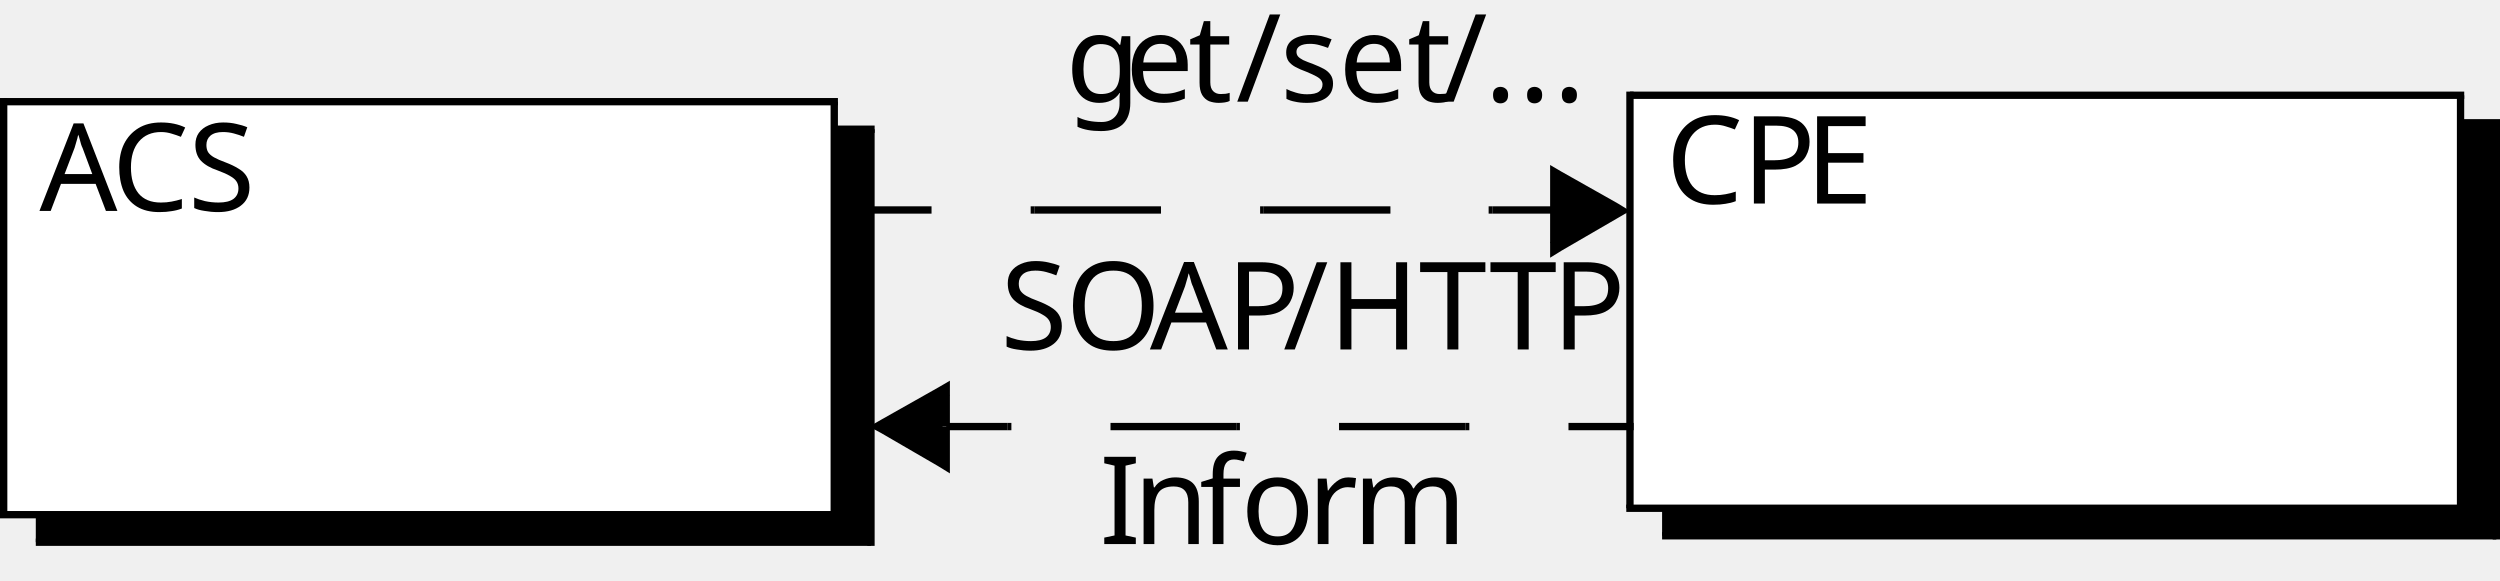
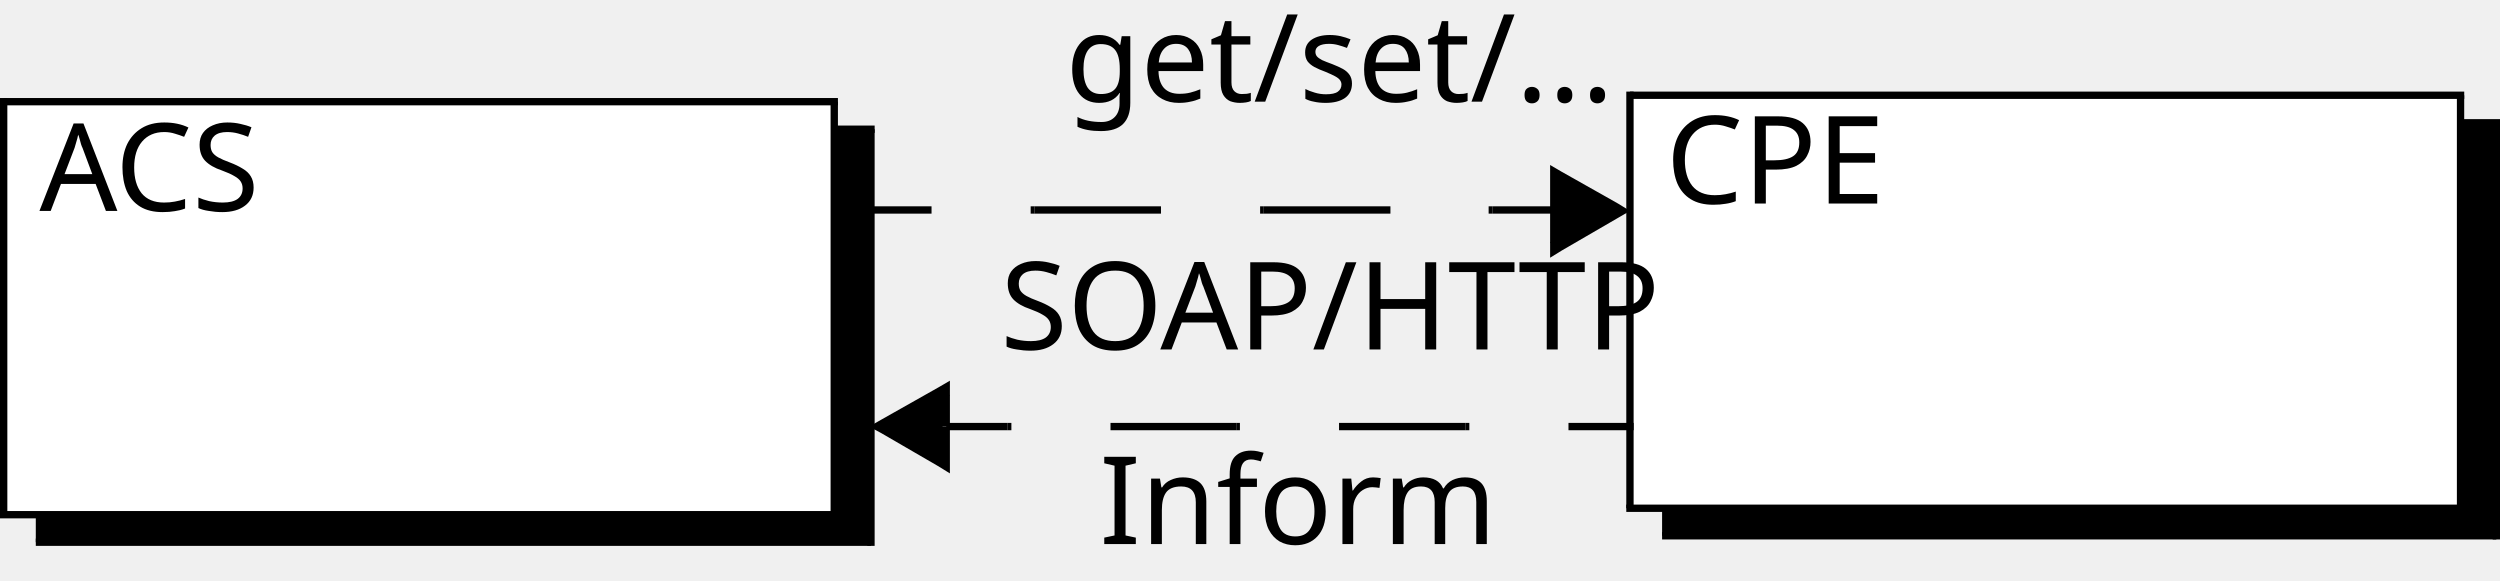
- <svg xmlns="http://www.w3.org/2000/svg" version="1.1" id="Layer_1" x="0px" y="0px" width="163.439px" height="37.954px" viewBox="0 0 163.439 37.954" style="enable-background:new 0 0 163.439 37.954;" xml:space="preserve">
+ <svg xmlns="http://www.w3.org/2000/svg" version="1.1" id="Layer_1" x="0px" y="0px" width="163.439px" height="37.954px" viewBox="0 0 163.439 37.954" enable-background="new 0 0 163.439 37.954" xml:space="preserve">
  <rect x="2.58" y="8.448" width="54.36" height="27" />
-   <rect x="2.58" y="8.208" width="54.6" height="0.479" />
+   <rect x="2.58" y="8.208" width="54.601" height="0.479" />
  <rect x="56.7" y="8.448" width="0.48" height="27.239" />
-   <rect x="2.34" y="35.208" width="54.6" height="0.479" />
+   <rect x="2.34" y="35.208" width="54.601" height="0.479" />
  <rect x="2.34" y="8.208" width="0.48" height="27.24" />
-   <rect x="0.24" y="6.647" style="fill:#FFFFFF;" width="54.3" height="27" />
+   <rect x="0.24" y="6.647" fill="#FFFFFF" width="54.3" height="27" />
  <rect x="0.24" y="6.408" width="54.54" height="0.479" />
  <rect x="54.3" y="6.647" width="0.48" height="27.24" />
-   <rect y="33.408" width="54.54" height="0.479" />
-   <rect y="6.408" width="0.48" height="27.239" />
-   <text transform="matrix(1 0 0 1 2.5801 13.7881)">
-     <tspan x="0" y="0" style="font-family:'ProductusSemibold'; font-size:7.98;">A</tspan>
-     <tspan x="4.732" y="0" style="font-family:'ProductusSemibold'; font-size:7.98;">C</tspan>
-     <tspan x="9.711" y="0" style="font-family:'ProductusSemibold'; font-size:7.98;">S</tspan>
-   </text>
+   <rect x="0" y="33.409" width="54.54" height="0.479" />
+   <rect x="0" y="6.408" width="0.48" height="27.239" />
+   <text transform="matrix(1 0 0 1 2.5798 13.7886)" font-family="'ProductusSemibold'" font-size="7.98">ACS</text>
  <polyline points="101.34,13.728 101.34,10.788 102.06,11.208 105.78,13.308 106.56,13.788 105.84,14.208 102.12,16.368   101.34,16.848 101.34,15.888 101.58,15.468 105.3,13.308 105.84,14.208 105.3,14.208 101.58,12.107 102.06,11.208 102.36,11.628   102.36,13.728 " />
  <rect x="101.34" y="13.728" width="1.021" height="2.16" />
-   <polyline style="fill-rule:evenodd;clip-rule:evenodd;" points="101.82,13.728 101.82,11.628 105.54,13.728 101.82,15.888 " />
+   <polyline points="101.82,13.728 101.82,11.628 105.54,13.728 101.82,15.888 " />
  <rect x="56.7" y="13.488" width="0.24" height="0.479" />
  <rect x="56.94" y="13.488" width="3.96" height="0.479" />
  <rect x="67.38" y="13.488" width="0.24" height="0.479" />
  <rect x="67.62" y="13.488" width="8.28" height="0.479" />
  <rect x="82.38" y="13.488" width="0.24" height="0.479" />
  <rect x="82.62" y="13.488" width="8.28" height="0.479" />
  <rect x="97.32" y="13.488" width="0.239" height="0.479" />
  <rect x="97.56" y="13.488" width="4.021" height="0.479" />
  <polyline points="108.899,8.027 163.2,8.027 163.2,35.027 108.899,35.027 " />
  <rect x="108.899" y="7.788" width="54.54" height="0.479" />
  <rect x="162.96" y="8.027" width="0.479" height="27.24" />
  <rect x="108.66" y="34.788" width="54.54" height="0.479" />
  <rect x="108.66" y="7.788" width="0.479" height="27.239" />
-   <rect x="106.56" y="6.228" style="fill:#FFFFFF;" width="54.301" height="27" />
+   <rect x="106.56" y="6.228" fill="#FFFFFF" width="54.301" height="27" />
  <rect x="106.56" y="5.988" width="54.54" height="0.479" />
-   <rect x="160.62" y="6.228" width="0.479" height="27.24" />
+   <rect x="160.62" y="6.228" width="0.479" height="27.239" />
  <rect x="106.32" y="32.988" width="54.54" height="0.479" />
  <rect x="106.32" y="5.988" width="0.479" height="27.239" />
-   <text transform="matrix(1 0 0 1 108.8994 13.3076)">
-     <tspan x="0" y="0" style="font-family:'ProductusSemibold'; font-size:7.98;">C</tspan>
-     <tspan x="4.979" y="0" style="font-family:'ProductusSemibold'; font-size:7.98;">P</tspan>
-     <tspan x="9.113" y="0" style="font-family:'ProductusSemibold'; font-size:7.98;">E</tspan>
-   </text>
-   <polyline points="62.1,27.888 62.1,30.948 61.32,30.468 57.6,28.308 56.82,27.888 57.66,27.408 61.38,25.308 62.1,24.888   62.1,25.788 61.86,26.208 58.14,28.308 57.66,27.408 58.14,27.408 61.86,29.567 61.32,30.468 61.08,30.048 61.08,27.888 " />
-   <rect x="61.08" y="25.788" width="1.02" height="2.1" />
-   <polyline style="fill-rule:evenodd;clip-rule:evenodd;" points="61.62,27.888 61.62,30.048 57.9,27.888 61.62,25.788 " />
-   <rect x="106.56" y="27.647" width="0.24" height="0.48" />
-   <rect x="102.54" y="27.647" width="4.02" height="0.48" />
+   <text transform="matrix(1 0 0 1 108.8992 13.3081)" font-family="'ProductusSemibold'" font-size="7.98">CPE</text>
+   <polyline points="62.1,27.888 62.1,30.948 61.32,30.467 57.6,28.308 56.82,27.888 57.66,27.409 61.38,25.308 62.1,24.888   62.1,25.788 61.86,26.208 58.14,28.308 57.66,27.409 58.14,27.409 61.86,29.567 61.32,30.467 61.08,30.047 61.08,27.888 " />
+   <rect x="61.08" y="25.788" width="1.021" height="2.101" />
+   <polyline points="61.62,27.888 61.62,30.047 57.9,27.888 61.62,25.788 " />
+   <rect x="106.56" y="27.647" width="0.239" height="0.48" />
+   <rect x="102.54" y="27.647" width="4.021" height="0.48" />
  <rect x="95.82" y="27.647" width="0.239" height="0.48" />
  <rect x="87.54" y="27.647" width="8.28" height="0.48" />
  <rect x="80.82" y="27.647" width="0.24" height="0.48" />
  <rect x="72.6" y="27.647" width="8.22" height="0.48" />
  <rect x="65.88" y="27.647" width="0.24" height="0.48" />
  <rect x="61.86" y="27.647" width="4.02" height="0.48" />
-   <text transform="matrix(1 0 0 1 69.6597 6.6475)">
-     <tspan x="0" y="0" style="font-family:'ProductusSemibold'; font-size:7.98;">g</tspan>
-     <tspan x="3.894" y="0" style="font-family:'ProductusSemibold'; font-size:7.98;">e</tspan>
-     <tspan x="8.028" y="0" style="font-family:'ProductusSemibold'; font-size:7.98;">t</tspan>
-     <tspan x="11.148" y="0" style="font-family:'ProductusSemibold'; font-size:7.98;">/</tspan>
-     <tspan x="14.021" y="0" style="font-family:'ProductusSemibold'; font-size:7.98;">set</tspan>
-     <tspan x="24.61" y="0" style="font-family:'ProductusSemibold'; font-size:7.98;">/</tspan>
-     <tspan x="27.371" y="0" style="font-family:'ProductusSemibold'; font-size:7.98;">.</tspan>
-     <tspan x="29.597" y="0" style="font-family:'ProductusSemibold'; font-size:7.98;">.</tspan>
-     <tspan x="31.872" y="0" style="font-family:'ProductusSemibold'; font-size:7.98;">.</tspan>
-   </text>
-   <text transform="matrix(1 0 0 1 71.8799 35.5684)">
-     <tspan x="0" y="0" style="font-family:'ProductusSemibold'; font-size:7.98;">I</tspan>
-     <tspan x="2.21" y="0" style="font-family:'ProductusSemibold'; font-size:7.98;">n</tspan>
-     <tspan x="6.527" y="0" style="font-family:'ProductusSemibold'; font-size:7.98;">f</tspan>
-     <tspan x="9.225" y="0" style="font-family:'ProductusSemibold'; font-size:7.98;">o</tspan>
-     <tspan x="13.598" y="0" style="font-family:'ProductusSemibold'; font-size:7.98;">r</tspan>
-     <tspan x="16.55" y="0" style="font-family:'ProductusSemibold'; font-size:7.98;">m</tspan>
-   </text>
-   <text transform="matrix(1 0 0 1 65.4004 22.8477)">
-     <tspan x="0" y="0" style="font-family:'ProductusSemibold'; font-size:7.98;">S</tspan>
-     <tspan x="4.261" y="0" style="font-family:'ProductusSemibold'; font-size:7.98;">O</tspan>
-     <tspan x="9.775" y="0" style="font-family:'ProductusSemibold'; font-size:7.98;">A</tspan>
-     <tspan x="14.755" y="0" style="font-family:'ProductusSemibold'; font-size:7.98;">P</tspan>
-     <tspan x="18.481" y="0" style="font-family:'ProductusSemibold'; font-size:7.98;">/HTT</tspan>
-     <tspan x="36.045" y="0" style="font-family:'ProductusSemibold'; font-size:7.98;">P</tspan>
-   </text>
+   <text transform="matrix(1 0 0 1 69.6594 6.6479)" font-family="'ProductusSemibold'" font-size="7.98">get/set/...</text>
+   <text transform="matrix(1 0 0 1 71.8796 35.5688)" font-family="'ProductusSemibold'" font-size="7.98">Inform</text>
+   <text transform="matrix(1 0 0 1 65.4001 22.8481)" font-family="'ProductusSemibold'" font-size="7.98">SOAP/HTTP</text>
</svg>
